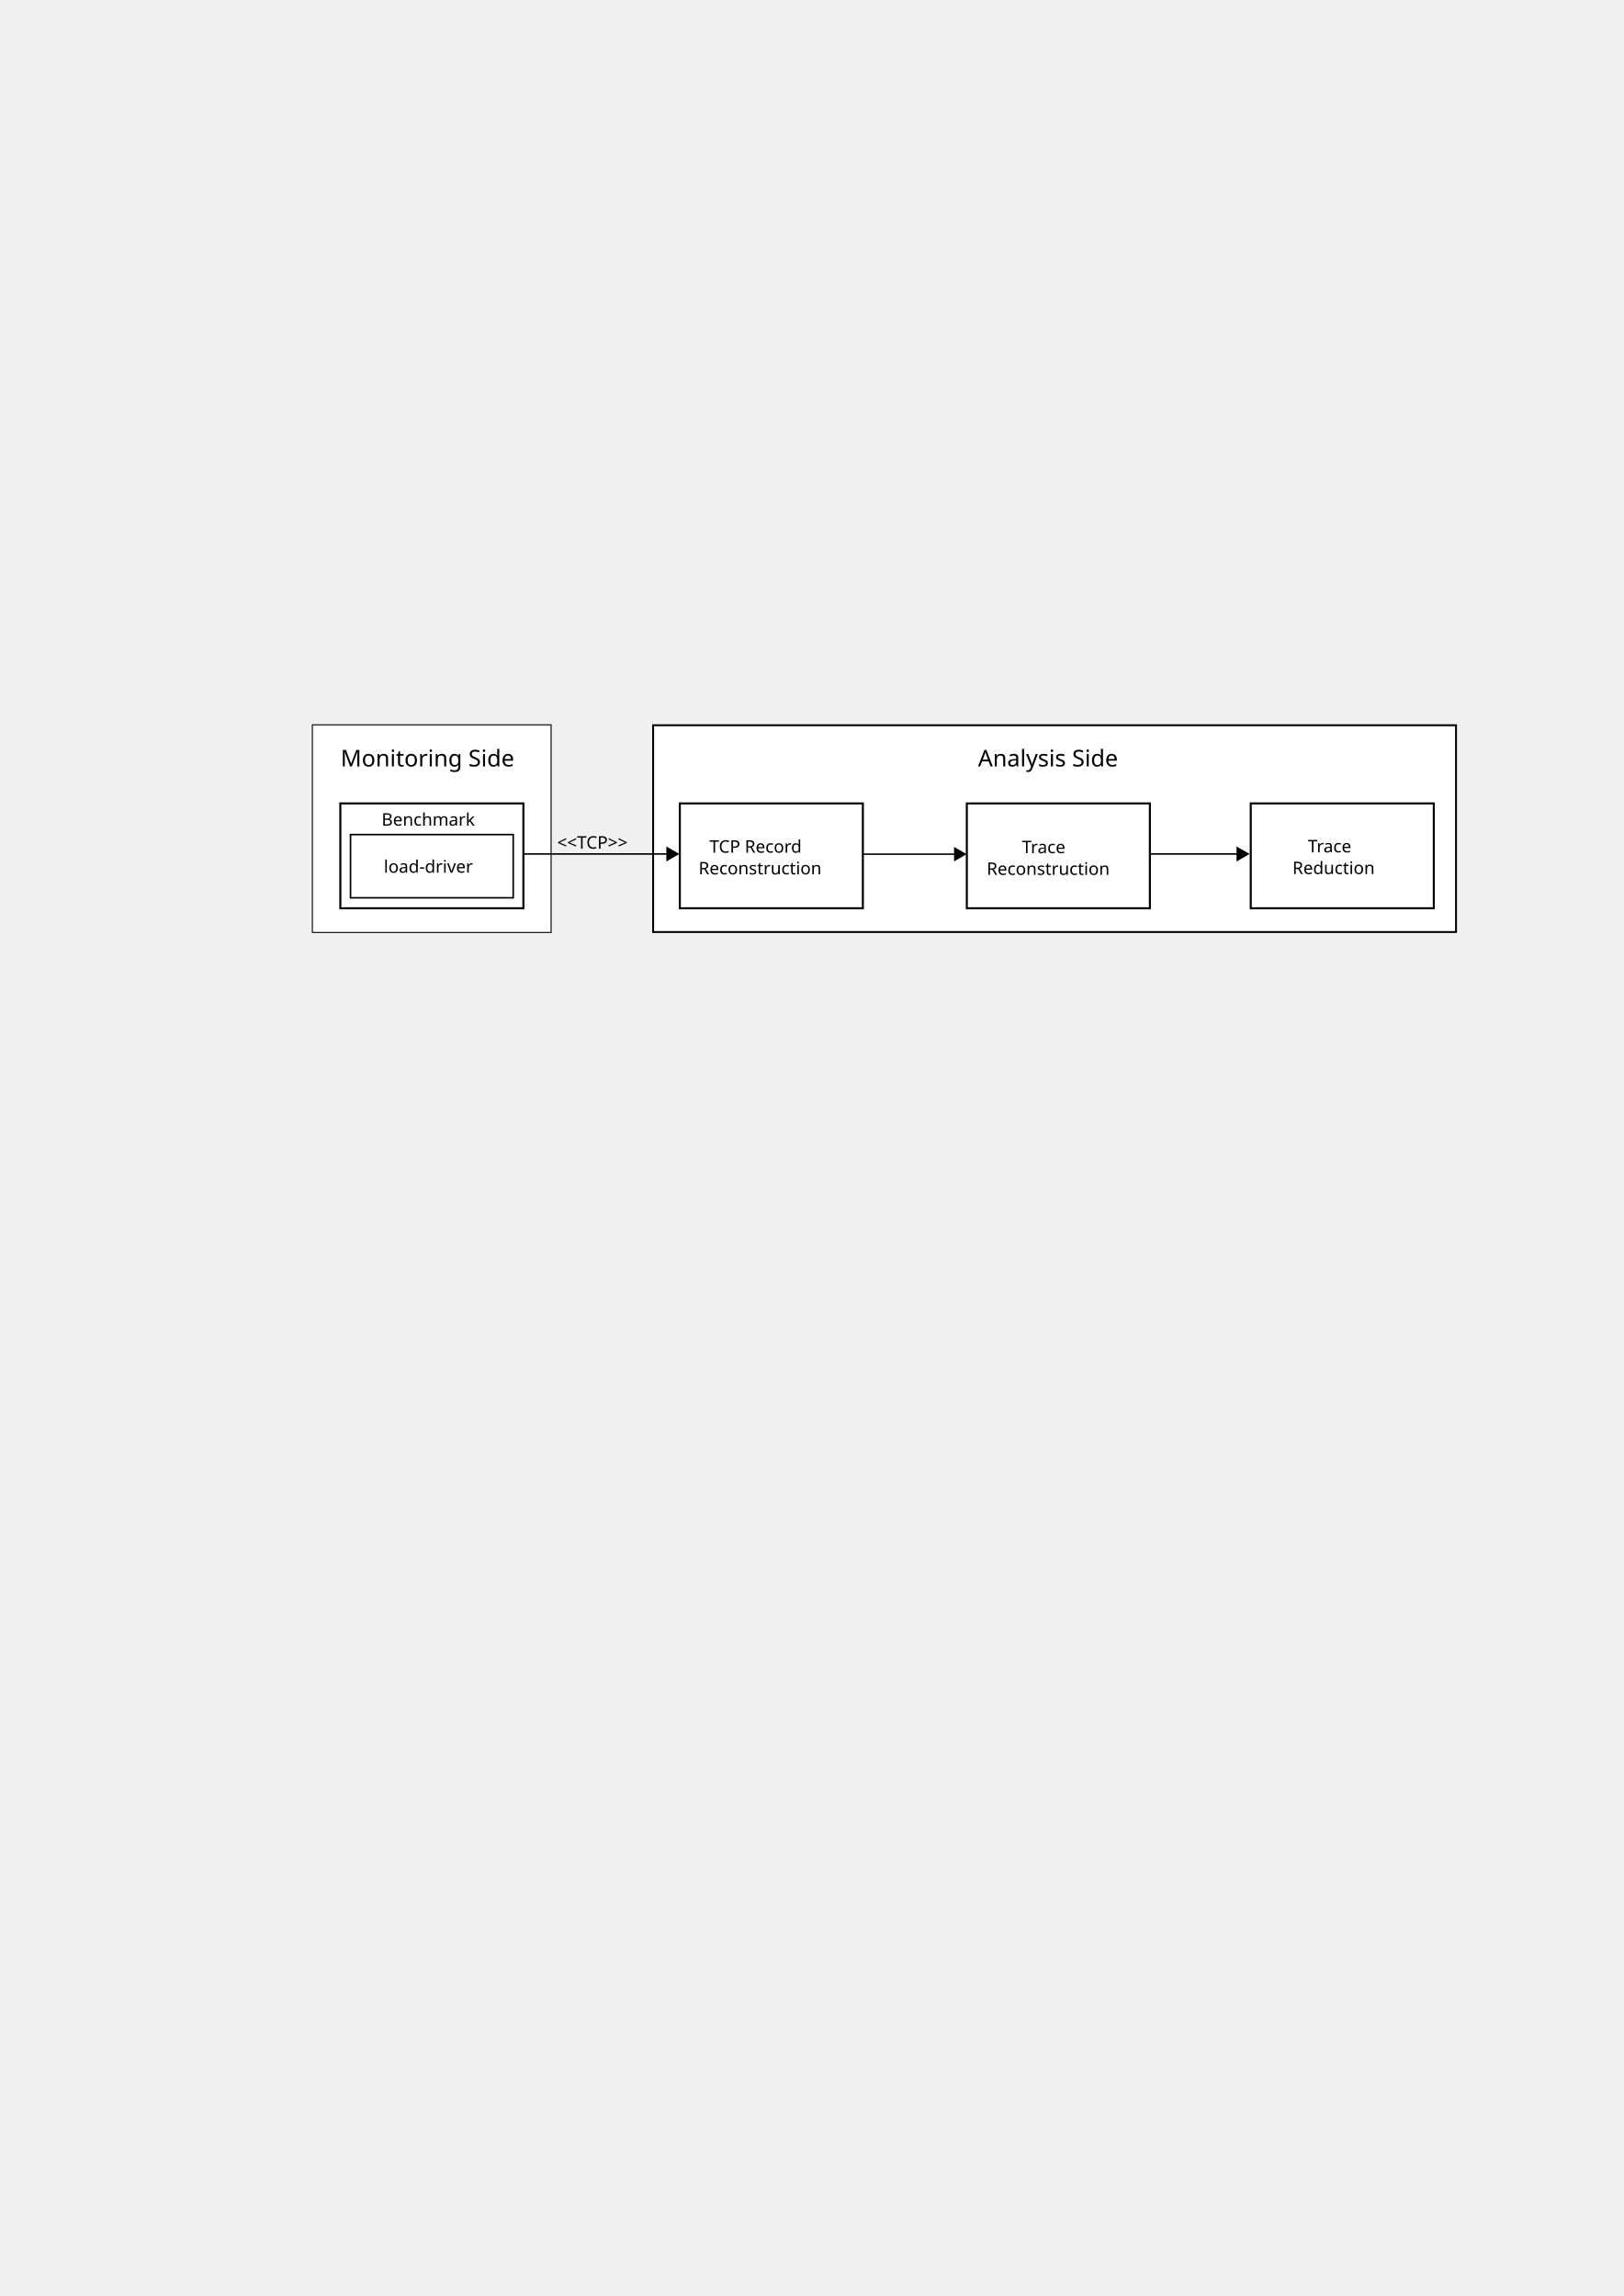
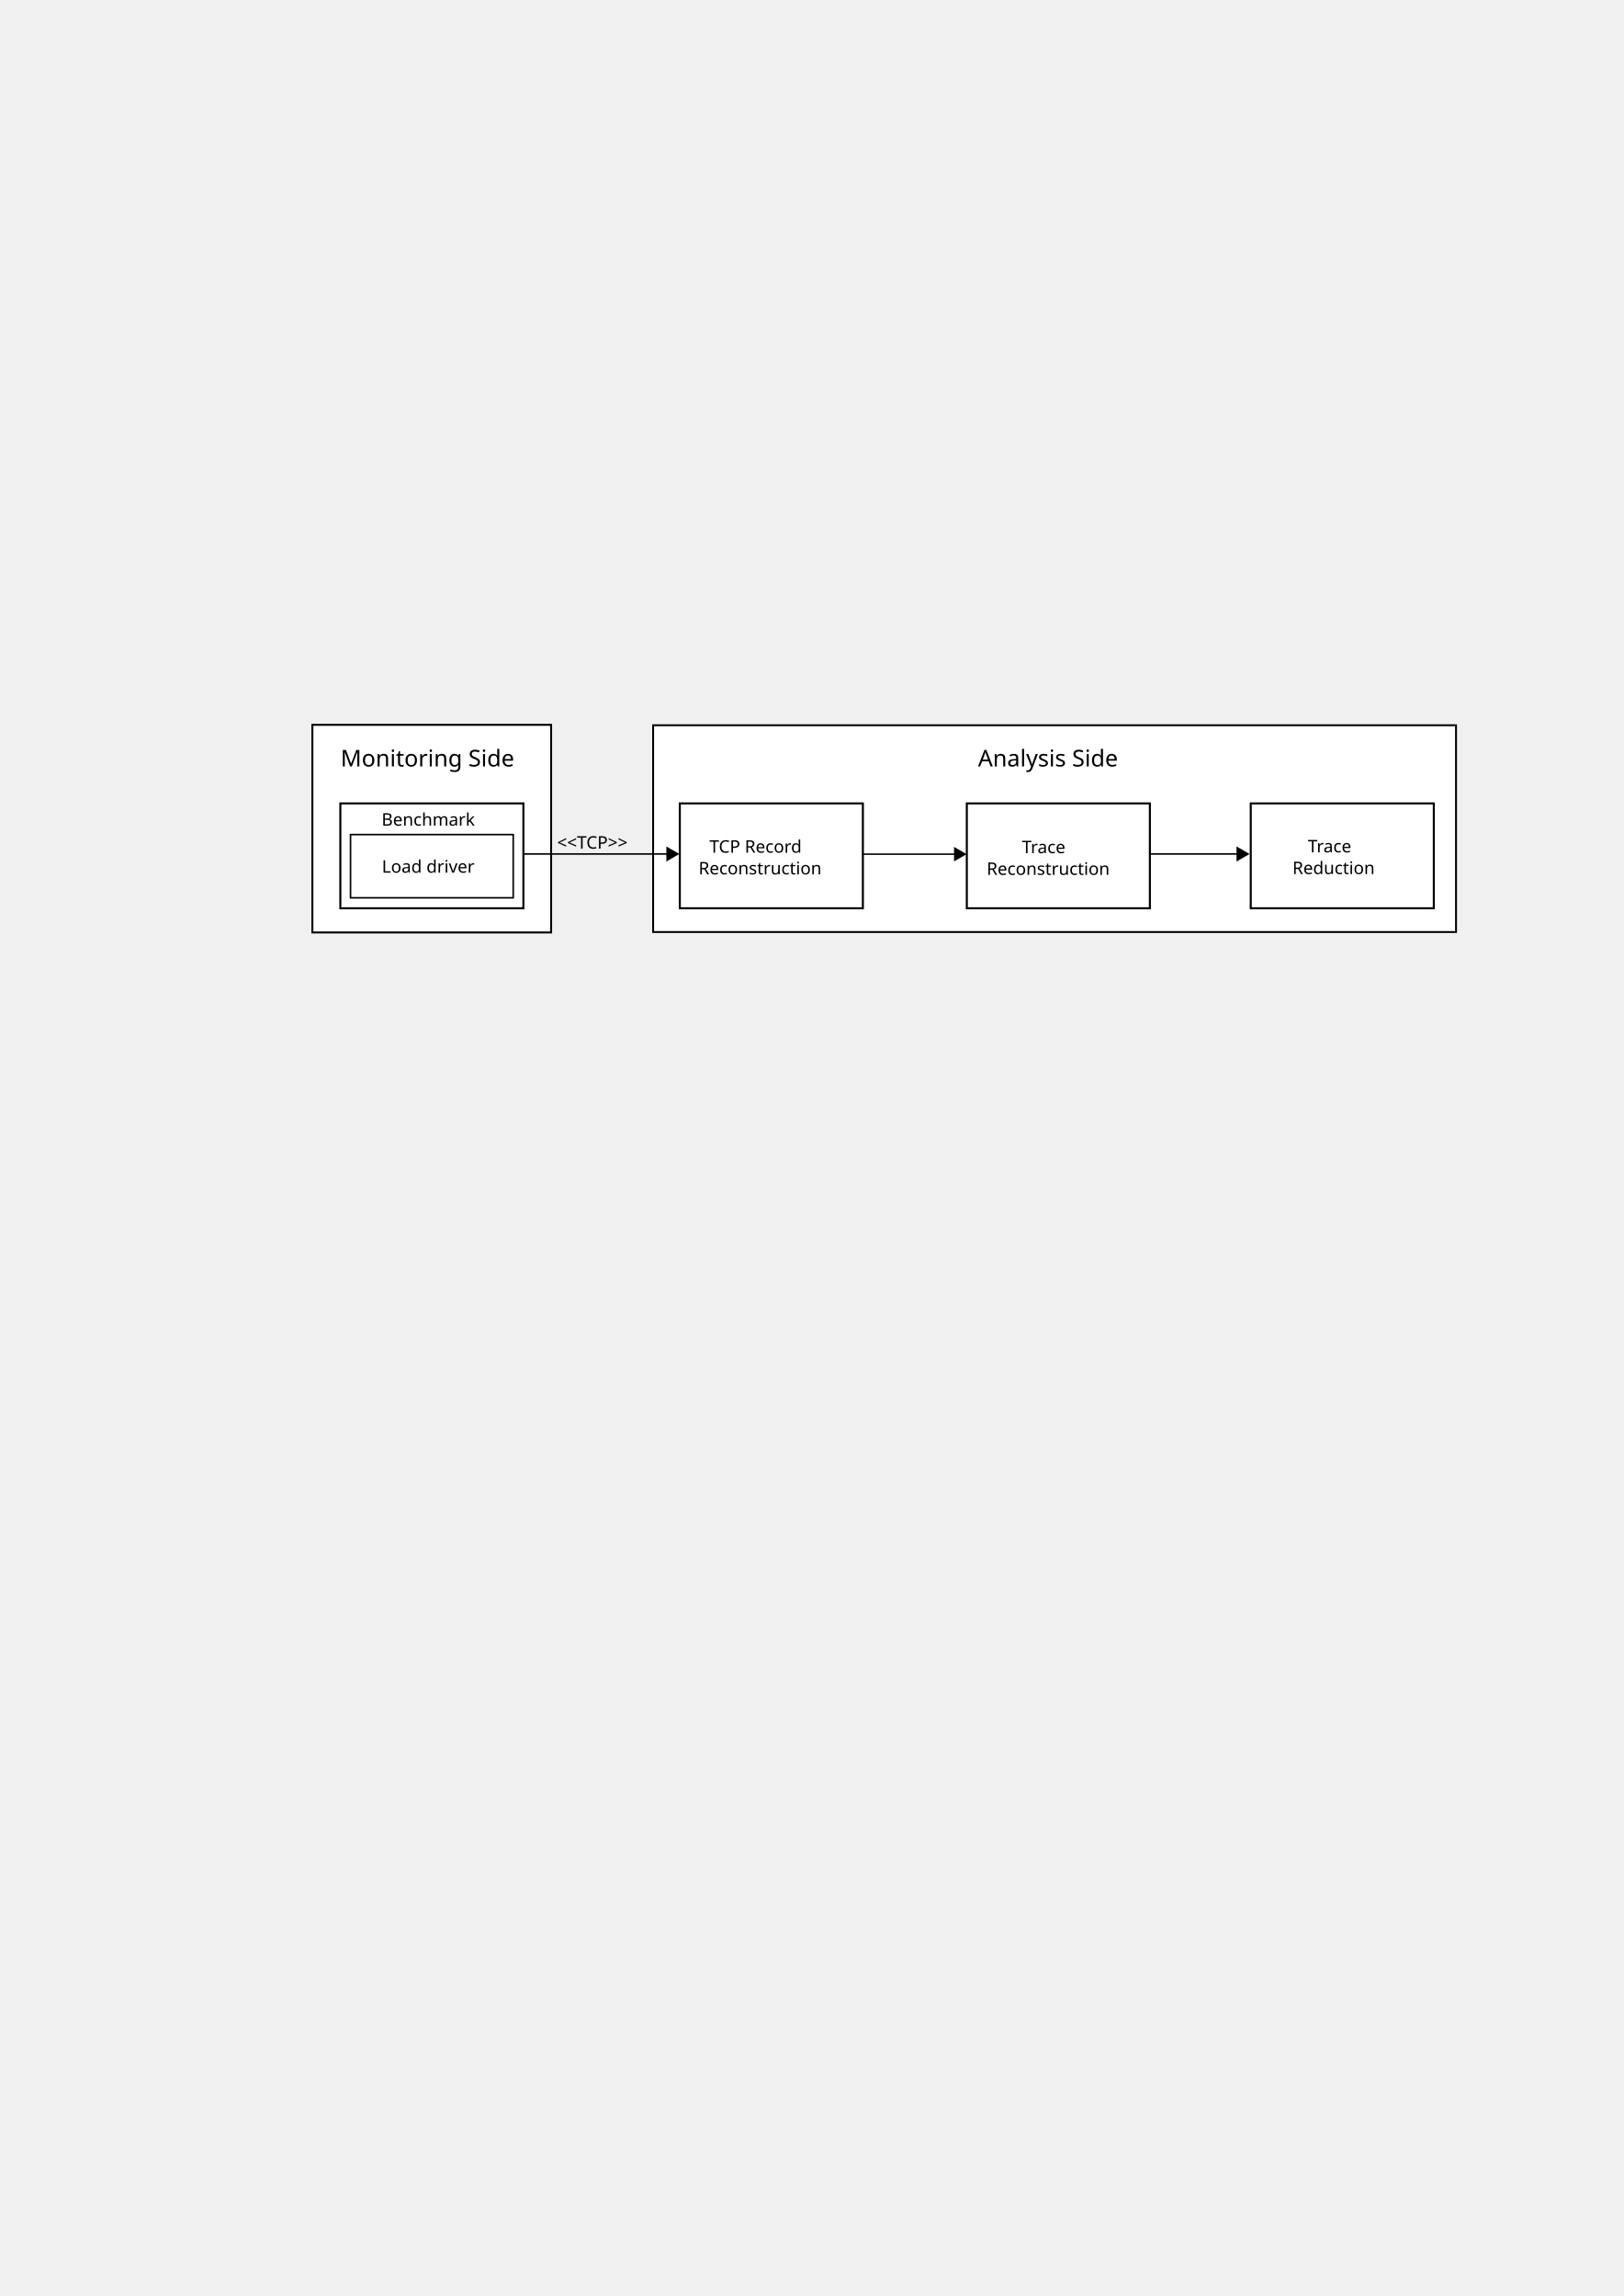
<svg xmlns="http://www.w3.org/2000/svg" width="297mm" height="420mm" viewBox="0 0 1052.362 1488.189" id="svg4264" version="1.1">
  <defs id="defs4266">
    <marker orient="auto" refY="0.0" refX="0.0" id="TriangleOutL" style="overflow:visible">
      <path id="path4424" d="M 5.77,0.0 L -2.88,5.0 L -2.88,-5.0 L 5.77,0.0 z " style="fill-rule:evenodd;stroke:#000000;stroke-width:1.0pt" transform="scale(0.8)" />
    </marker>
    <marker style="overflow:visible" id="marker4830" refX="0.0" refY="0.0" orient="auto">
      <path transform="scale(0.8)" style="fill-rule:evenodd;stroke:#000000;stroke-width:1pt;stroke-opacity:1;fill:#000000;fill-opacity:1" d="M 5.77,0.0 L -2.88,5.0 L -2.88,-5.0 L 5.77,0.0 z " id="path4832" />
    </marker>
    <marker orient="auto" refY="0.0" refX="0.0" id="marker4648" style="overflow:visible">
      <path id="path4650" d="M 5.77,0.0 L -2.88,5.0 L -2.88,-5.0 L 5.77,0.0 z " style="fill-rule:evenodd;stroke:#000000;stroke-width:1pt;stroke-opacity:1;fill:#000000;fill-opacity:1" transform="scale(0.8)" />
    </marker>
    <marker orient="auto" refY="0.0" refX="0.0" id="marker4578" style="overflow:visible">
      <path id="path4580" d="M 0.0,0.0 L 5.0,-5.0 L -12.5,0.0 L 5.0,5.0 L 0.0,0.0 z " style="fill-rule:evenodd;stroke:#000000;stroke-width:1pt;stroke-opacity:1;fill:#000000;fill-opacity:1" transform="scale(0.8) translate(12.5,0)" />
    </marker>
    <marker orient="auto" refY="0.0" refX="0.0" id="Arrow1Lstart" style="overflow:visible">
      <path id="path4248" d="M 0.0,0.0 L 5.0,-5.0 L -12.5,0.0 L 5.0,5.0 L 0.0,0.0 z " style="fill-rule:evenodd;stroke:#000000;stroke-width:1pt;stroke-opacity:1;fill:#000000;fill-opacity:1" transform="scale(0.8) translate(12.5,0)" />
    </marker>
    <marker style="overflow:visible" id="marker4575" refX="0.0" refY="0.0" orient="auto">
      <path transform="scale(0.8)" style="fill-rule:evenodd;stroke:#000000;stroke-width:1pt;stroke-opacity:1;fill:#000000;fill-opacity:1" d="M 5.77,0.0 L -2.88,5.0 L -2.88,-5.0 L 5.77,0.0 z " id="path4577" />
    </marker>
    <marker style="overflow:visible" id="marker5372" refX="0.0" refY="0.0" orient="auto">
      <path transform="scale(0.8)" style="fill-rule:evenodd;stroke:#000000;stroke-width:1pt;stroke-opacity:1;fill:#000000;fill-opacity:1" d="M 5.77,0.0 L -2.88,5.0 L -2.88,-5.0 L 5.77,0.0 z " id="path5374" />
    </marker>
    <marker orient="auto" refY="0.0" refX="0.0" id="TriangleOutM" style="overflow:visible">
      <path id="path5149" d="M 5.77,0.0 L -2.88,5.0 L -2.88,-5.0 L 5.77,0.0 z " style="fill-rule:evenodd;stroke:#000000;stroke-width:1pt;stroke-opacity:1;fill:#000000;fill-opacity:1" transform="scale(0.4)" />
    </marker>
  </defs>
  <g id="layer1" transform="translate(0,435.8264)">
    <rect y="34.258" x="423.265" height="134.017" width="520.319" id="rect4873" style="fill:#ffffff;fill-opacity:1;stroke:#000000;stroke-width:1.229;stroke-linecap:butt;stroke-linejoin:miter;stroke-miterlimit:4;stroke-dasharray:none;stroke-dashoffset:0;stroke-opacity:1" />
-     <rect style="fill:#ffffff;fill-opacity:1;stroke:#000000;stroke-width:0.672;stroke-linecap:butt;stroke-linejoin:miter;stroke-miterlimit:4;stroke-dasharray:none;stroke-dashoffset:0;stroke-opacity:1" id="rect4871" width="154.711" height="134.575" x="202.44" y="33.979" />
+     <rect style="fill:#ffffff;fill-opacity:1;stroke:#000000;stroke-width:1.272;stroke-linecap:butt;stroke-linejoin:miter;stroke-miterlimit:4;stroke-dasharray:none;stroke-dashoffset:0;stroke-opacity:1" id="rect4871" width="154.711" height="134.575" x="202.44" y="33.979" />
    <rect style="fill:#ffffff;fill-opacity:1;stroke:#000000;stroke-width:1.327;stroke-linecap:butt;stroke-linejoin:miter;stroke-miterlimit:4;stroke-dasharray:none;stroke-dashoffset:0;stroke-opacity:1" id="rect4812" width="118.631" height="67.969" x="220.558" y="84.92" />
    <rect style="fill:#ffffff;fill-opacity:1;stroke:#000000;stroke-width:1.327;stroke-linecap:butt;stroke-linejoin:miter;stroke-miterlimit:4;stroke-dasharray:none;stroke-dashoffset:0;stroke-opacity:1" id="rect4825" width="118.631" height="67.969" x="440.558" y="84.92" />
    <rect y="84.92" x="626.558" height="67.969" width="118.631" id="rect4827" style="fill:#ffffff;fill-opacity:1;stroke:#000000;stroke-width:1.327;stroke-linecap:butt;stroke-linejoin:miter;stroke-miterlimit:4;stroke-dasharray:none;stroke-dashoffset:0;stroke-opacity:1" />
    <rect style="fill:#ffffff;fill-opacity:1;stroke:#000000;stroke-width:1.327;stroke-linecap:butt;stroke-linejoin:miter;stroke-miterlimit:4;stroke-dasharray:none;stroke-dashoffset:0;stroke-opacity:1" id="rect4829" width="118.631" height="67.969" x="810.558" y="84.92" />
    <text xml:space="preserve" style="font-style:normal;font-weight:normal;font-size:13.75px;line-height:125%;font-family:sans-serif;letter-spacing:0px;word-spacing:0px;fill:#000000;fill-opacity:1;stroke:none;stroke-width:1px;stroke-linecap:butt;stroke-linejoin:miter;stroke-opacity:1" x="90.411" y="67.431" id="text4875">
      <tspan id="tspan4877" x="90.411" y="67.431" />
    </text>
    <text xml:space="preserve" style="font-style:normal;font-weight:normal;font-size:15px;line-height:125%;font-family:sans-serif;letter-spacing:0px;word-spacing:0px;fill:#000000;fill-opacity:1;stroke:none;stroke-width:1px;stroke-linecap:butt;stroke-linejoin:miter;stroke-opacity:1" x="220.733" y="60.967" id="text4879">
      <tspan id="tspan4881" x="220.733" y="60.967">Monitoring Side</tspan>
    </text>
    <text id="text4883" y="60.967" x="633.808" style="font-style:normal;font-weight:normal;font-size:15px;line-height:125%;font-family:sans-serif;letter-spacing:0px;word-spacing:0px;fill:#000000;fill-opacity:1;stroke:none;stroke-width:1px;stroke-linecap:butt;stroke-linejoin:miter;stroke-opacity:1" xml:space="preserve">
      <tspan y="60.967" x="633.808" id="tspan4887">Analysis Side</tspan>
    </text>
    <text xml:space="preserve" style="font-style:normal;font-weight:normal;font-size:11.25px;line-height:125%;font-family:sans-serif;letter-spacing:0px;word-spacing:0px;fill:#000000;fill-opacity:1;stroke:none;stroke-width:1px;stroke-linecap:butt;stroke-linejoin:miter;stroke-opacity:1" x="247.296" y="99.335" id="text4891">
      <tspan id="tspan4893" x="247.296" y="99.335">Benchmark</tspan>
    </text>
    <text xml:space="preserve" style="font-style:normal;font-weight:normal;font-size:11.25px;line-height:125%;font-family:sans-serif;text-align:center;letter-spacing:0px;word-spacing:0px;text-anchor:middle;fill:#000000;fill-opacity:1;stroke:none;stroke-width:1px;stroke-linecap:butt;stroke-linejoin:miter;stroke-opacity:1" x="499.89" y="116.856" id="text4899">
      <tspan id="tspan4901" x="499.89" y="116.856" style="font-size:11.25px;text-align:center;text-anchor:middle">TCP Record</tspan>
      <tspan x="499.89" y="130.918" style="font-size:11.25px;text-align:center;text-anchor:middle" id="tspan4982">Reconstruction</tspan>
    </text>
    <text xml:space="preserve" style="font-style:normal;font-weight:normal;font-size:11.25px;line-height:125%;font-family:sans-serif;text-align:center;letter-spacing:0px;word-spacing:0px;text-anchor:middle;fill:#000000;fill-opacity:1;stroke:none;stroke-width:1px;stroke-linecap:butt;stroke-linejoin:miter;stroke-opacity:1" x="686.593" y="117.184" id="text4903">
      <tspan id="tspan4905" x="686.593" y="117.184">Trace</tspan>
      <tspan x="686.593" y="131.247" id="tspan4907">Reconstruction</tspan>
    </text>
    <text xml:space="preserve" style="font-style:normal;font-weight:normal;font-size:11.25px;line-height:125%;font-family:sans-serif;text-align:center;letter-spacing:0px;word-spacing:0px;text-anchor:middle;fill:#000000;fill-opacity:1;stroke:none;stroke-width:1px;stroke-linecap:butt;stroke-linejoin:miter;stroke-opacity:1" x="871.567" y="116.664" id="text4909">
      <tspan id="tspan4911" x="873.358" y="116.664">Trace </tspan>
      <tspan x="871.567" y="130.726" id="tspan4913">Reduction</tspan>
    </text>
    <text xml:space="preserve" style="font-style:normal;font-weight:normal;font-size:11.25px;line-height:125%;font-family:sans-serif;letter-spacing:0px;word-spacing:0px;fill:#000000;fill-opacity:1;stroke:none;stroke-width:1px;stroke-linecap:butt;stroke-linejoin:miter;stroke-opacity:1" x="361.064" y="114.235" id="text5918">
      <tspan id="tspan5920" x="361.064" y="114.235">&lt;&lt;TCP&gt;&gt;</tspan>
    </text>
    <path style="fill:none;fill-rule:evenodd;stroke:#000000;stroke-width:0.958px;stroke-linecap:butt;stroke-linejoin:miter;stroke-opacity:1;marker-end:url(#marker4575)" d="m 558.829,117.813 62.171,0" id="path4567" />
    <path style="fill:none;fill-rule:evenodd;stroke:#000000;stroke-width:0.99px;stroke-linecap:butt;stroke-linejoin:miter;stroke-opacity:1;marker-end:url(#marker4648)" d="m 338.788,117.696 95.865,0" id="path4212" />
    <path style="fill:none;fill-rule:evenodd;stroke:#000000;stroke-width:0.994px;stroke-linecap:butt;stroke-linejoin:miter;stroke-opacity:1;marker-end:url(#marker4830)" d="m 745,117.696 59.156,0" id="path4822" />
    <rect style="fill:#ffffff;fill-opacity:1;stroke:#000000;stroke-width:1.028;stroke-linecap:butt;stroke-linejoin:miter;stroke-miterlimit:4;stroke-dasharray:none;stroke-dashoffset:0;stroke-opacity:1" id="rect4588" width="105.44" height="40.987" x="227.153" y="105.111" />
    <text xml:space="preserve" style="font-style:normal;font-weight:normal;font-size:16.25px;line-height:125%;font-family:sans-serif;letter-spacing:0px;word-spacing:0px;fill:#000000;fill-opacity:1;stroke:none;stroke-width:1px;stroke-linecap:butt;stroke-linejoin:miter;stroke-opacity:1" x="260.547" y="125.8" id="text4590">
      <tspan id="tspan4592" x="260.547" y="125.8" />
    </text>
-     <text xml:space="preserve" style="font-style:normal;font-weight:normal;font-size:11.25px;line-height:125%;font-family:sans-serif;letter-spacing:0px;word-spacing:0px;fill:#000000;fill-opacity:1;stroke:none;stroke-width:1px;stroke-linecap:butt;stroke-linejoin:miter;stroke-opacity:1" x="248.741" y="129.799" id="text4594">
-       <tspan id="tspan4596" x="248.741" y="129.799">load-driver</tspan>
+     <text xml:space="preserve" style="font-style:normal;font-weight:normal;font-size:11.25px;line-height:125%;font-family:sans-serif;letter-spacing:0px;word-spacing:0px;fill:#000000;fill-opacity:1;stroke:none;stroke-width:1px;stroke-linecap:butt;stroke-linejoin:miter;stroke-opacity:1" x="247.477" y="129.799" id="text4594">
+       <tspan id="tspan4596" x="247.477" y="129.799">Load driver</tspan>
    </text>
  </g>
</svg>
